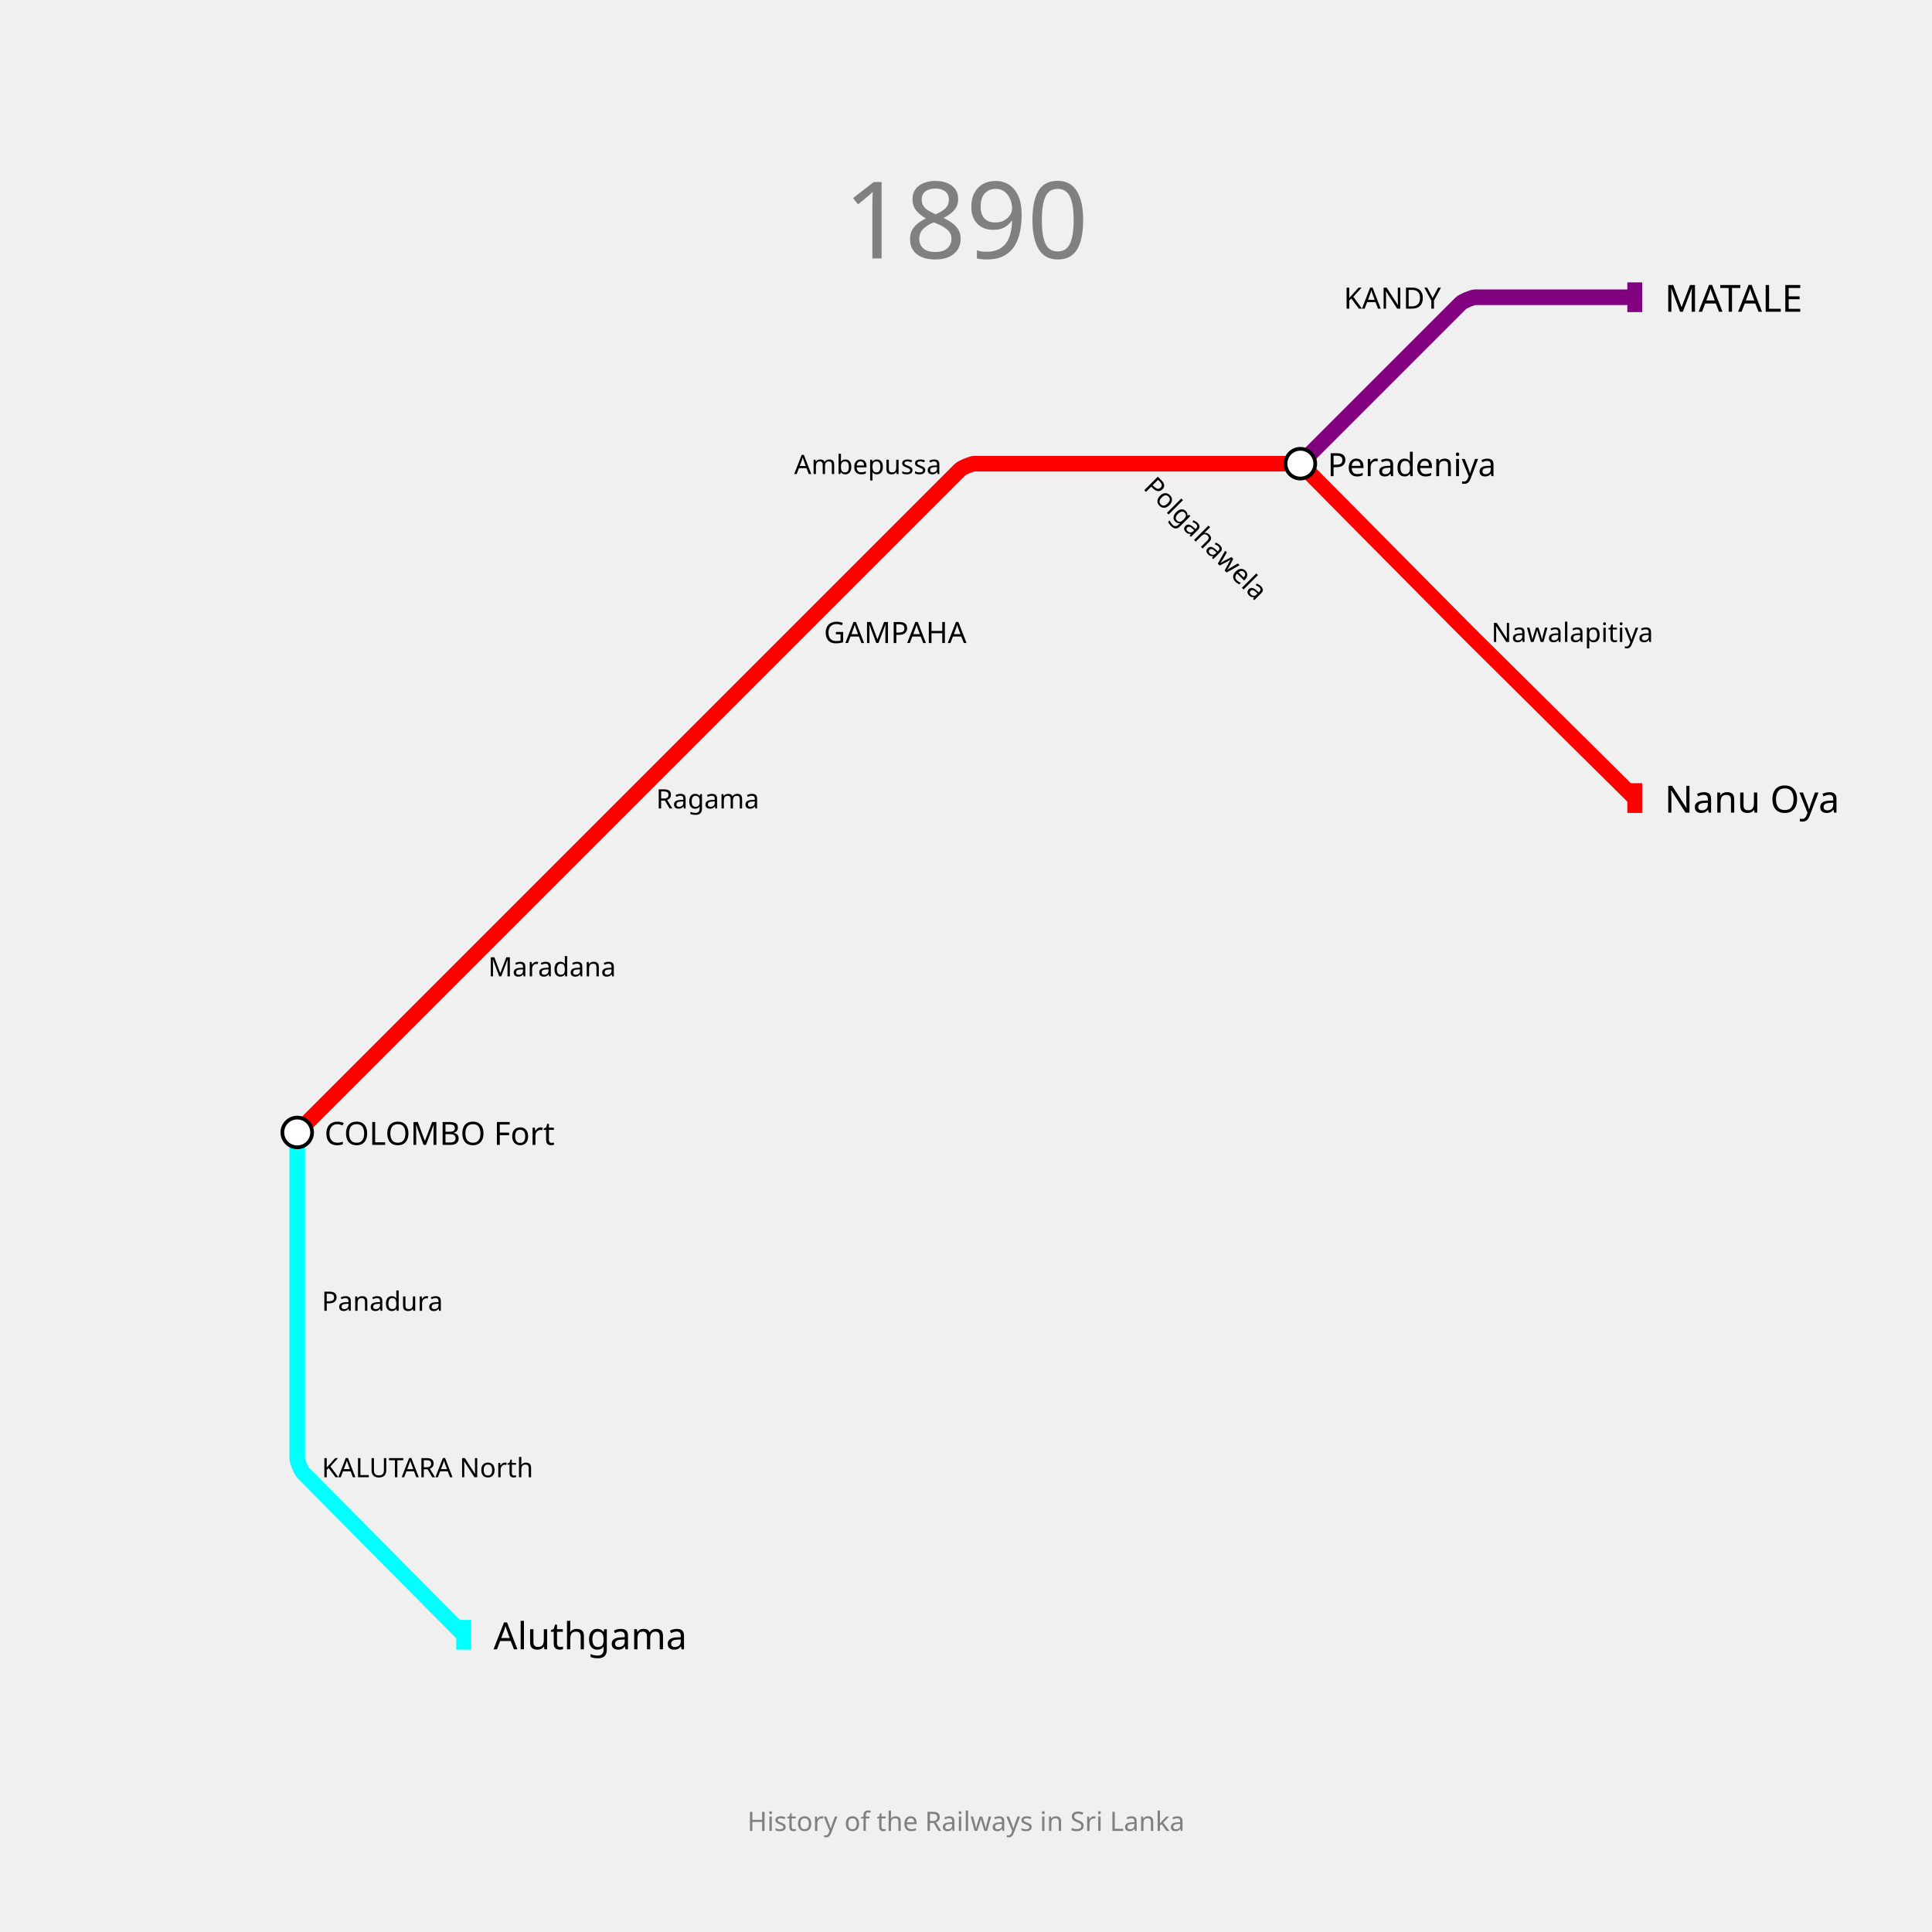
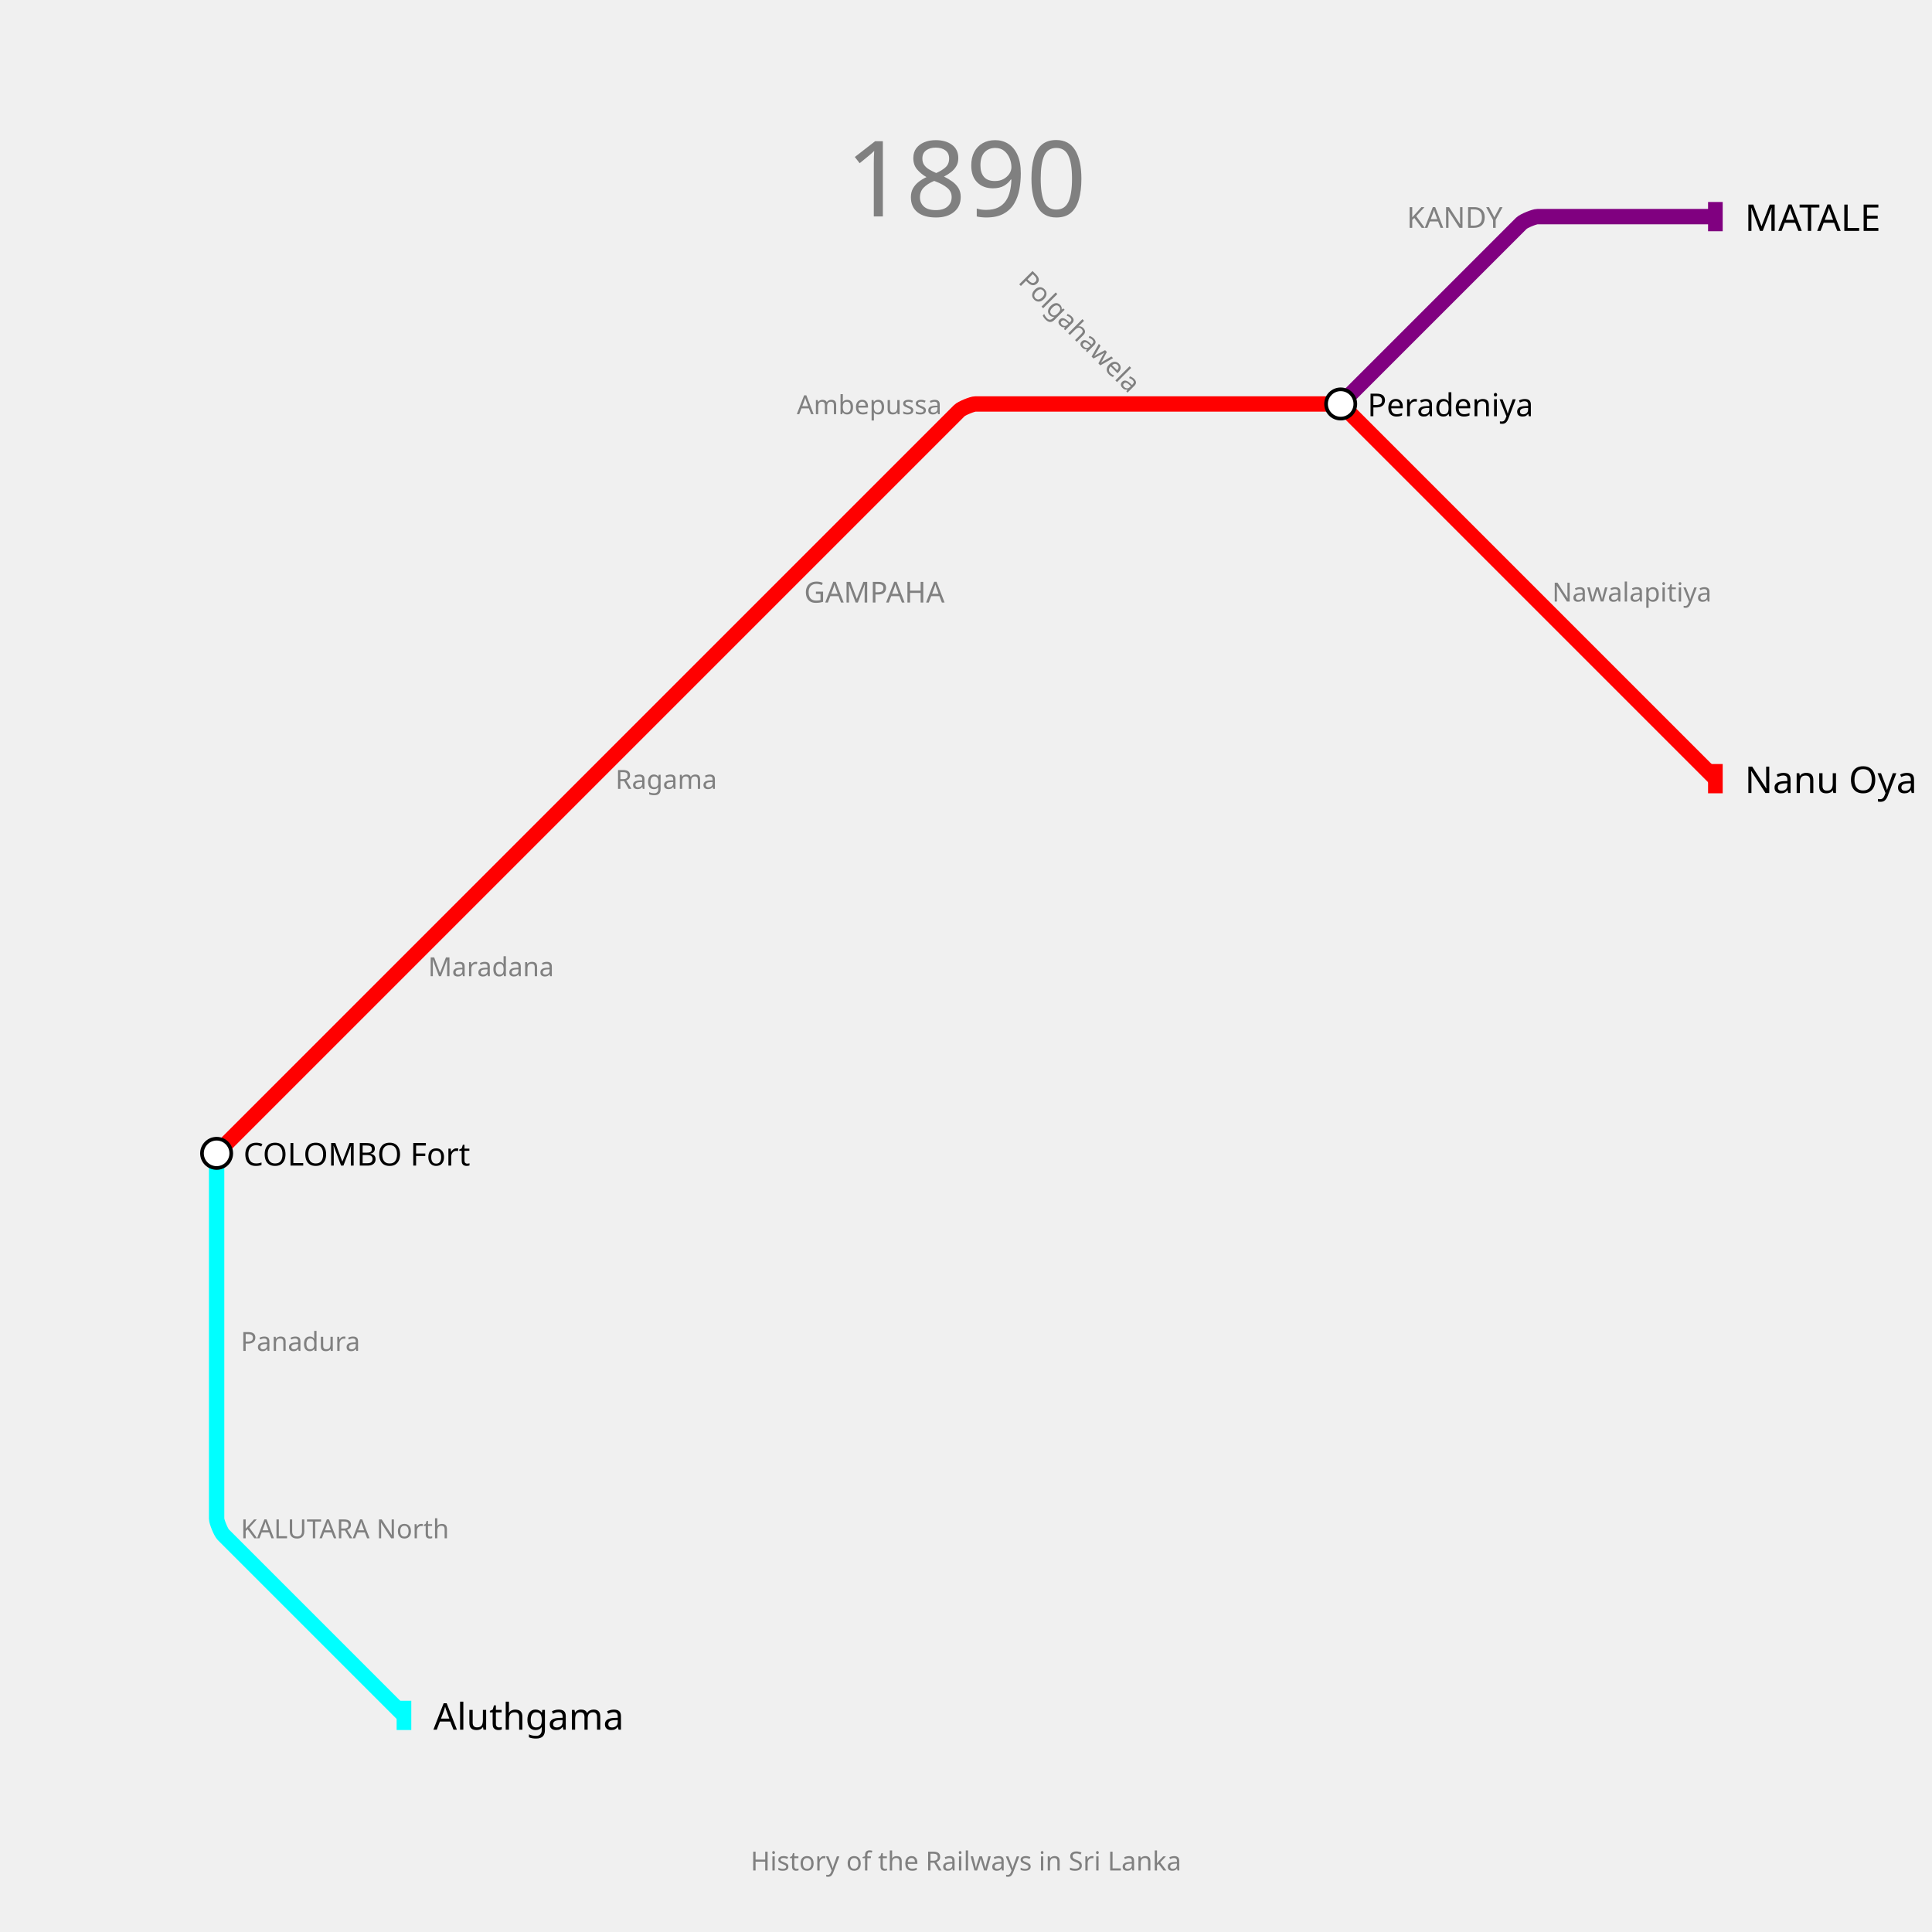
- <svg xmlns="http://www.w3.org/2000/svg" width="1300" height="1300" padding="200">
-   <text fill="gray" stroke="none" font-size="72" font-family="GIL_____" x="650.0" y="118.0" text-anchor="middle" dominant-baseline="hanging">1890</text>
-   <text fill="gray" stroke="none" font-size="18" font-family="GIL_____" x="650.0" y="1218.0" text-anchor="middle" dominant-baseline="text-top">History of the Railways in Sri Lanka</text>
+ <svg xmlns="http://www.w3.org/2000/svg" width="1320" height="1320" padding="148">
+   <text fill="gray" stroke="none" font-size="72" font-family="GIL_____" x="660.0" y="92.0" text-anchor="middle" dominant-baseline="hanging">1890</text>
+   <text fill="gray" stroke="none" font-size="18" font-family="GIL_____" x="660.0" y="1264.0" text-anchor="middle" dominant-baseline="text-top">History of the Railways in Sri Lanka</text>
  <g>
-     <path fill="none" stroke-width="10.5" stroke-opacity="1" d="M 200.0,762.0 L 312.0,650.0 L 425.0,537.0 L 537.0,425.0 L 646.04,315.96 C 647.36,314.64 653.733,312.0 655.6,312.0 L 762.0,312.0 L 869.35,312.0 C 871.233,312.0 877.652,314.675 878.977,316.013 L 981.599,419.551 C 983.399,421.367 990.633,428.601 992.449,430.401 L 1100.0,537.0" stroke="red" />
-     <rect stroke="none" fill-opacity="1" x="1095" y="527" width="10" height="20" fill="red" />
+     <path fill="none" stroke-width="10.5" stroke-opacity="1" d="M 148.0,788.0 L 276.0,660.0 L 404.0,532.0 L 532.0,404.0 L 655.475,280.525 C 656.983,279.017 664.267,276.0 666.4,276.0 L 788.0,276.0 L 909.6,276.0 C 911.733,276.0 919.017,279.017 920.525,280.525 L 1044.0,404.0 L 1172.0,532.0" stroke="red" />
+     <rect stroke="none" fill-opacity="1" x="1167" y="522" width="10" height="20" fill="red" />
  </g>
  <g>
-     <path fill="none" stroke-width="10.5" stroke-opacity="1" d="M 875.0,312.0 L 983.005,203.995 C 984.337,202.663 990.767,200.0 992.65,200.0 L 1100.0,200.0" stroke="purple" />
-     <rect stroke="none" fill-opacity="1" x="1095" y="190" width="10" height="20" fill="purple" />
+     <path fill="none" stroke-width="10.5" stroke-opacity="1" d="M 916.0,276.0 L 1039.475,152.525 C 1040.983,151.017 1048.267,148.0 1050.4,148.0 L 1172.0,148.0" stroke="purple" />
+     <rect stroke="none" fill-opacity="1" x="1167" y="138" width="10" height="20" fill="purple" />
  </g>
  <g>
-     <path fill="none" stroke-width="10.5" stroke-opacity="1" d="M 200.0,762.0 L 200.0,875.0 L 200.0,981.4 C 200.0,983.267 202.628,989.652 203.942,990.977 L 312.0,1100.0" stroke="cyan" />
-     <rect stroke="none" fill-opacity="1" x="307" y="1090" width="10" height="20" fill="cyan" />
+     <path fill="none" stroke-width="10.5" stroke-opacity="1" d="M 148.0,788.0 L 148.0,916.0 L 148.0,1037.6 C 148.0,1039.733 151.017,1047.017 152.525,1048.525 L 276.0,1172.0" stroke="cyan" />
+     <rect stroke="none" fill-opacity="1" x="271" y="1162" width="10" height="20" fill="cyan" />
  </g>
  <g>
-     <text fill="black" stroke="none" font-size="25.2" font-family="GIL_____" font-weight="100" text-anchor="start" dominant-baseline="central" x="1120.1" y="537" transform="translate(1100,537) rotate(0) translate(-1100,-537)">Nanu Oya</text>
+     <text fill="black" stroke="none" font-size="25.2" font-family="GIL_____" font-weight="100" text-anchor="start" dominant-baseline="central" x="1192.1" y="532" transform="translate(1172,532) rotate(0) translate(-1172,-532)">Nanu Oya</text>
  </g>
  <g>
-     <text fill="black" stroke="none" font-size="25.2" font-family="GIL_____" font-weight="100" text-anchor="start" dominant-baseline="central" x="1120.1" y="200" transform="translate(1100,200) rotate(0) translate(-1100,-200)">MATALE</text>
+     <text fill="black" stroke="none" font-size="25.2" font-family="GIL_____" font-weight="100" text-anchor="start" dominant-baseline="central" x="1192.1" y="148" transform="translate(1172,148) rotate(0) translate(-1172,-148)">MATALE</text>
  </g>
  <g>
-     <text fill="black" stroke="none" font-size="25.2" font-family="GIL_____" font-weight="100" text-anchor="start" dominant-baseline="central" x="332.1" y="1100" transform="translate(312,1100) rotate(0) translate(-312,-1100)">Aluthgama</text>
+     <text fill="black" stroke="none" font-size="25.2" font-family="GIL_____" font-weight="100" text-anchor="start" dominant-baseline="central" x="296.1" y="1172" transform="translate(276,1172) rotate(0) translate(-276,-1172)">Aluthgama</text>
  </g>
  <g>
-     <circle r="10" fill="white" stroke="black" stroke-width="2.5" cx="200" cy="762" />
-     <text fill="black" stroke="none" font-size="21.6" font-family="GIL_____" font-weight="100" text-anchor="start" dominant-baseline="central" x="218.3" y="762" transform="translate(200,762) rotate(0) translate(-200,-762)">COLOMBO Fort</text>
+     <circle r="10" fill="white" stroke="black" stroke-width="2.5" cx="148" cy="788" />
+     <text fill="black" stroke="none" font-size="21.6" font-family="GIL_____" font-weight="100" text-anchor="start" dominant-baseline="central" x="166.3" y="788" transform="translate(148,788) rotate(0) translate(-148,-788)">COLOMBO Fort</text>
  </g>
  <g>
-     <circle r="10" fill="white" stroke="black" stroke-width="2.5" cx="875" cy="312" />
-     <text fill="black" stroke="none" font-size="21.6" font-family="GIL_____" font-weight="100" text-anchor="start" dominant-baseline="central" x="893.3" y="312" transform="translate(875,312) rotate(0) translate(-875,-312)">Peradeniya</text>
+     <circle r="10" fill="white" stroke="black" stroke-width="2.5" cx="916" cy="276" />
+     <text fill="black" stroke="none" font-size="21.6" font-family="GIL_____" font-weight="100" text-anchor="start" dominant-baseline="central" x="934.3" y="276" transform="translate(916,276) rotate(0) translate(-916,-276)">Peradeniya</text>
  </g>
  <g>
-     <text fill="black" stroke="none" font-size="19.8" font-family="GIL_____" font-weight="100" text-anchor="start" dominant-baseline="central" x="554.4" y="425" transform="translate(537,425) rotate(0) translate(-537,-425)">GAMPAHA</text>
+     <text fill="gray" stroke="none" font-size="19.8" font-family="GIL_____" font-weight="100" text-anchor="start" dominant-baseline="central" x="549.4" y="404" transform="translate(532,404) rotate(0) translate(-532,-404)">GAMPAHA</text>
  </g>
  <g>
-     <text fill="black" stroke="none" font-size="19.8" font-family="GIL_____" font-weight="100" text-anchor="end" dominant-baseline="central" x="969.6" y="200" transform="translate(987,200) rotate(0) translate(-987,-200)">KANDY</text>
+     <text fill="gray" stroke="none" font-size="19.8" font-family="GIL_____" font-weight="100" text-anchor="end" dominant-baseline="central" x="1026.6" y="148" transform="translate(1044,148) rotate(0) translate(-1044,-148)">KANDY</text>
  </g>
  <g>
-     <text fill="black" stroke="none" font-size="18" font-family="GIL_____" font-weight="100" text-anchor="start" dominant-baseline="central" x="328.5" y="650" transform="translate(312,650) rotate(0) translate(-312,-650)">Maradana</text>
+     <text fill="gray" stroke="none" font-size="18" font-family="GIL_____" font-weight="100" text-anchor="start" dominant-baseline="central" x="292.5" y="660" transform="translate(276,660) rotate(0) translate(-276,-660)">Maradana</text>
  </g>
  <g>
-     <text fill="black" stroke="none" font-size="18" font-family="GIL_____" font-weight="100" text-anchor="start" dominant-baseline="central" x="441.5" y="537" transform="translate(425,537) rotate(0) translate(-425,-537)">Ragama</text>
+     <text fill="gray" stroke="none" font-size="18" font-family="GIL_____" font-weight="100" text-anchor="start" dominant-baseline="central" x="420.5" y="532" transform="translate(404,532) rotate(0) translate(-404,-532)">Ragama</text>
  </g>
  <g>
-     <text fill="black" stroke="none" font-size="18" font-family="GIL_____" font-weight="100" text-anchor="end" dominant-baseline="central" x="633.5" y="312" transform="translate(650,312) rotate(0) translate(-650,-312)">Ambepussa</text>
+     <text fill="gray" stroke="none" font-size="18" font-family="GIL_____" font-weight="100" text-anchor="end" dominant-baseline="central" x="643.5" y="276" transform="translate(660,276) rotate(0) translate(-660,-276)">Ambepussa</text>
  </g>
  <g>
-     <text fill="black" stroke="none" font-size="18" font-family="GIL_____" font-weight="100" text-anchor="start" dominant-baseline="central" x="778.5" y="312" transform="translate(762,312) rotate(-315) translate(-762,-312)">Polgahawela</text>
+     <text fill="gray" stroke="none" font-size="18" font-family="GIL_____" font-weight="100" text-anchor="end" dominant-baseline="central" x="771.5" y="276" transform="translate(788,276) rotate(45) translate(-788,-276)">Polgahawela</text>
  </g>
  <g>
-     <text fill="black" stroke="none" font-size="18" font-family="GIL_____" font-weight="100" text-anchor="start" dominant-baseline="central" x="1003.5" y="425" transform="translate(987,425) rotate(0) translate(-987,-425)">Nawalapitiya</text>
+     <text fill="gray" stroke="none" font-size="18" font-family="GIL_____" font-weight="100" text-anchor="start" dominant-baseline="central" x="1060.5" y="404" transform="translate(1044,404) rotate(0) translate(-1044,-404)">Nawalapitiya</text>
  </g>
  <g>
-     <text fill="black" stroke="none" font-size="18" font-family="GIL_____" font-weight="100" text-anchor="start" dominant-baseline="central" x="216.5" y="875" transform="translate(200,875) rotate(0) translate(-200,-875)">Panadura</text>
+     <text fill="gray" stroke="none" font-size="18" font-family="GIL_____" font-weight="100" text-anchor="start" dominant-baseline="central" x="164.5" y="916" transform="translate(148,916) rotate(0) translate(-148,-916)">Panadura</text>
  </g>
  <g>
-     <text fill="black" stroke="none" font-size="18" font-family="GIL_____" font-weight="100" text-anchor="start" dominant-baseline="central" x="216.5" y="987" transform="translate(200,987) rotate(0) translate(-200,-987)">KALUTARA North</text>
+     <text fill="gray" stroke="none" font-size="18" font-family="GIL_____" font-weight="100" text-anchor="start" dominant-baseline="central" x="164.5" y="1044" transform="translate(148,1044) rotate(0) translate(-148,-1044)">KALUTARA North</text>
  </g>
</svg>
